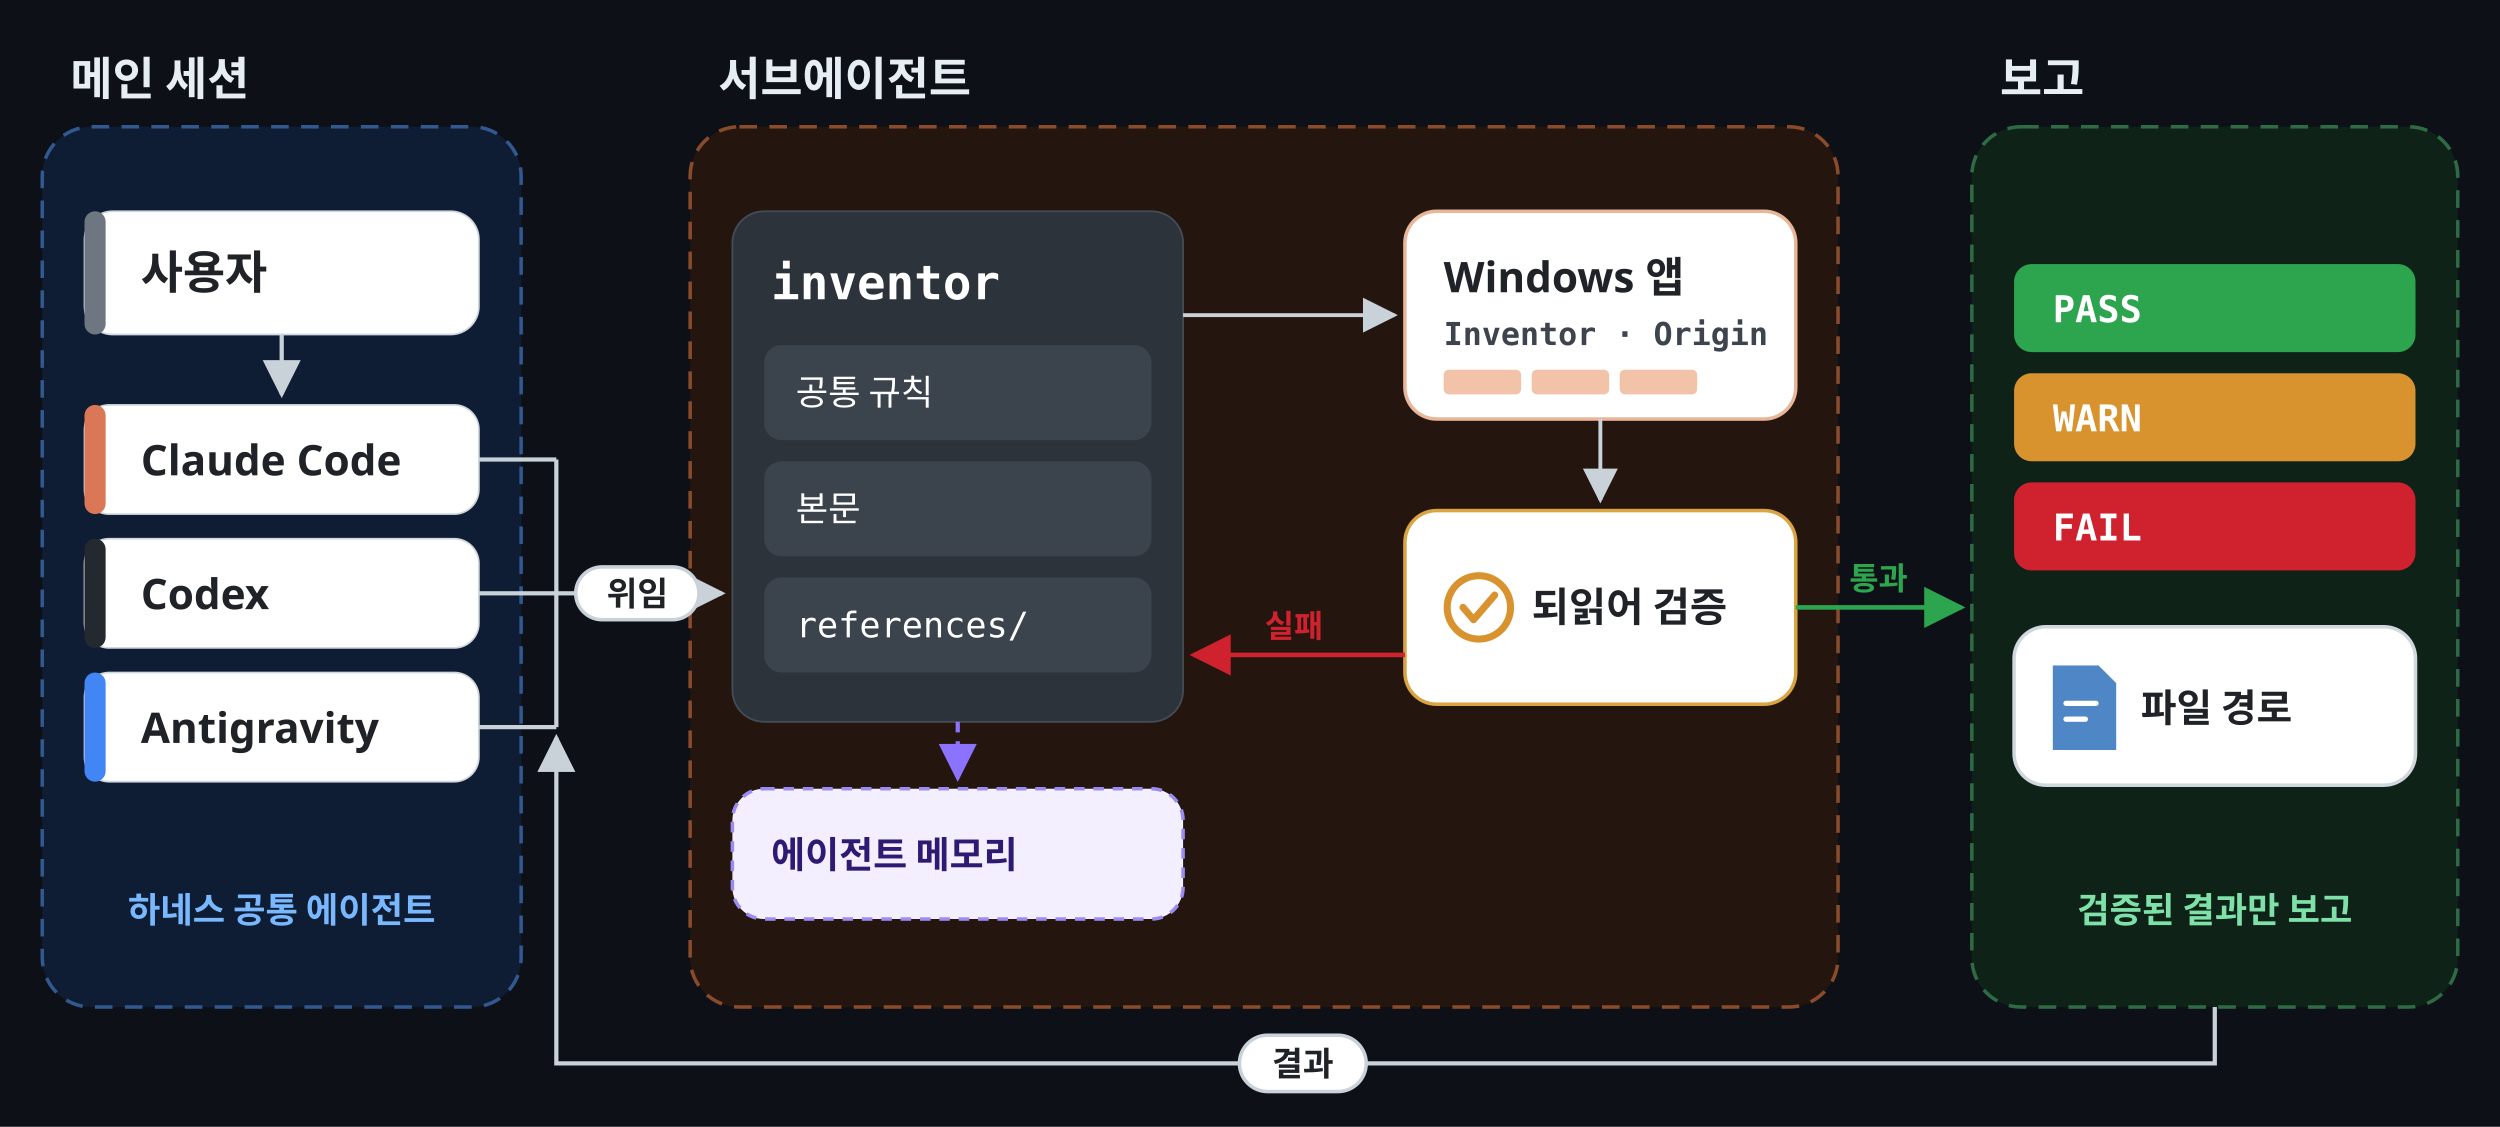
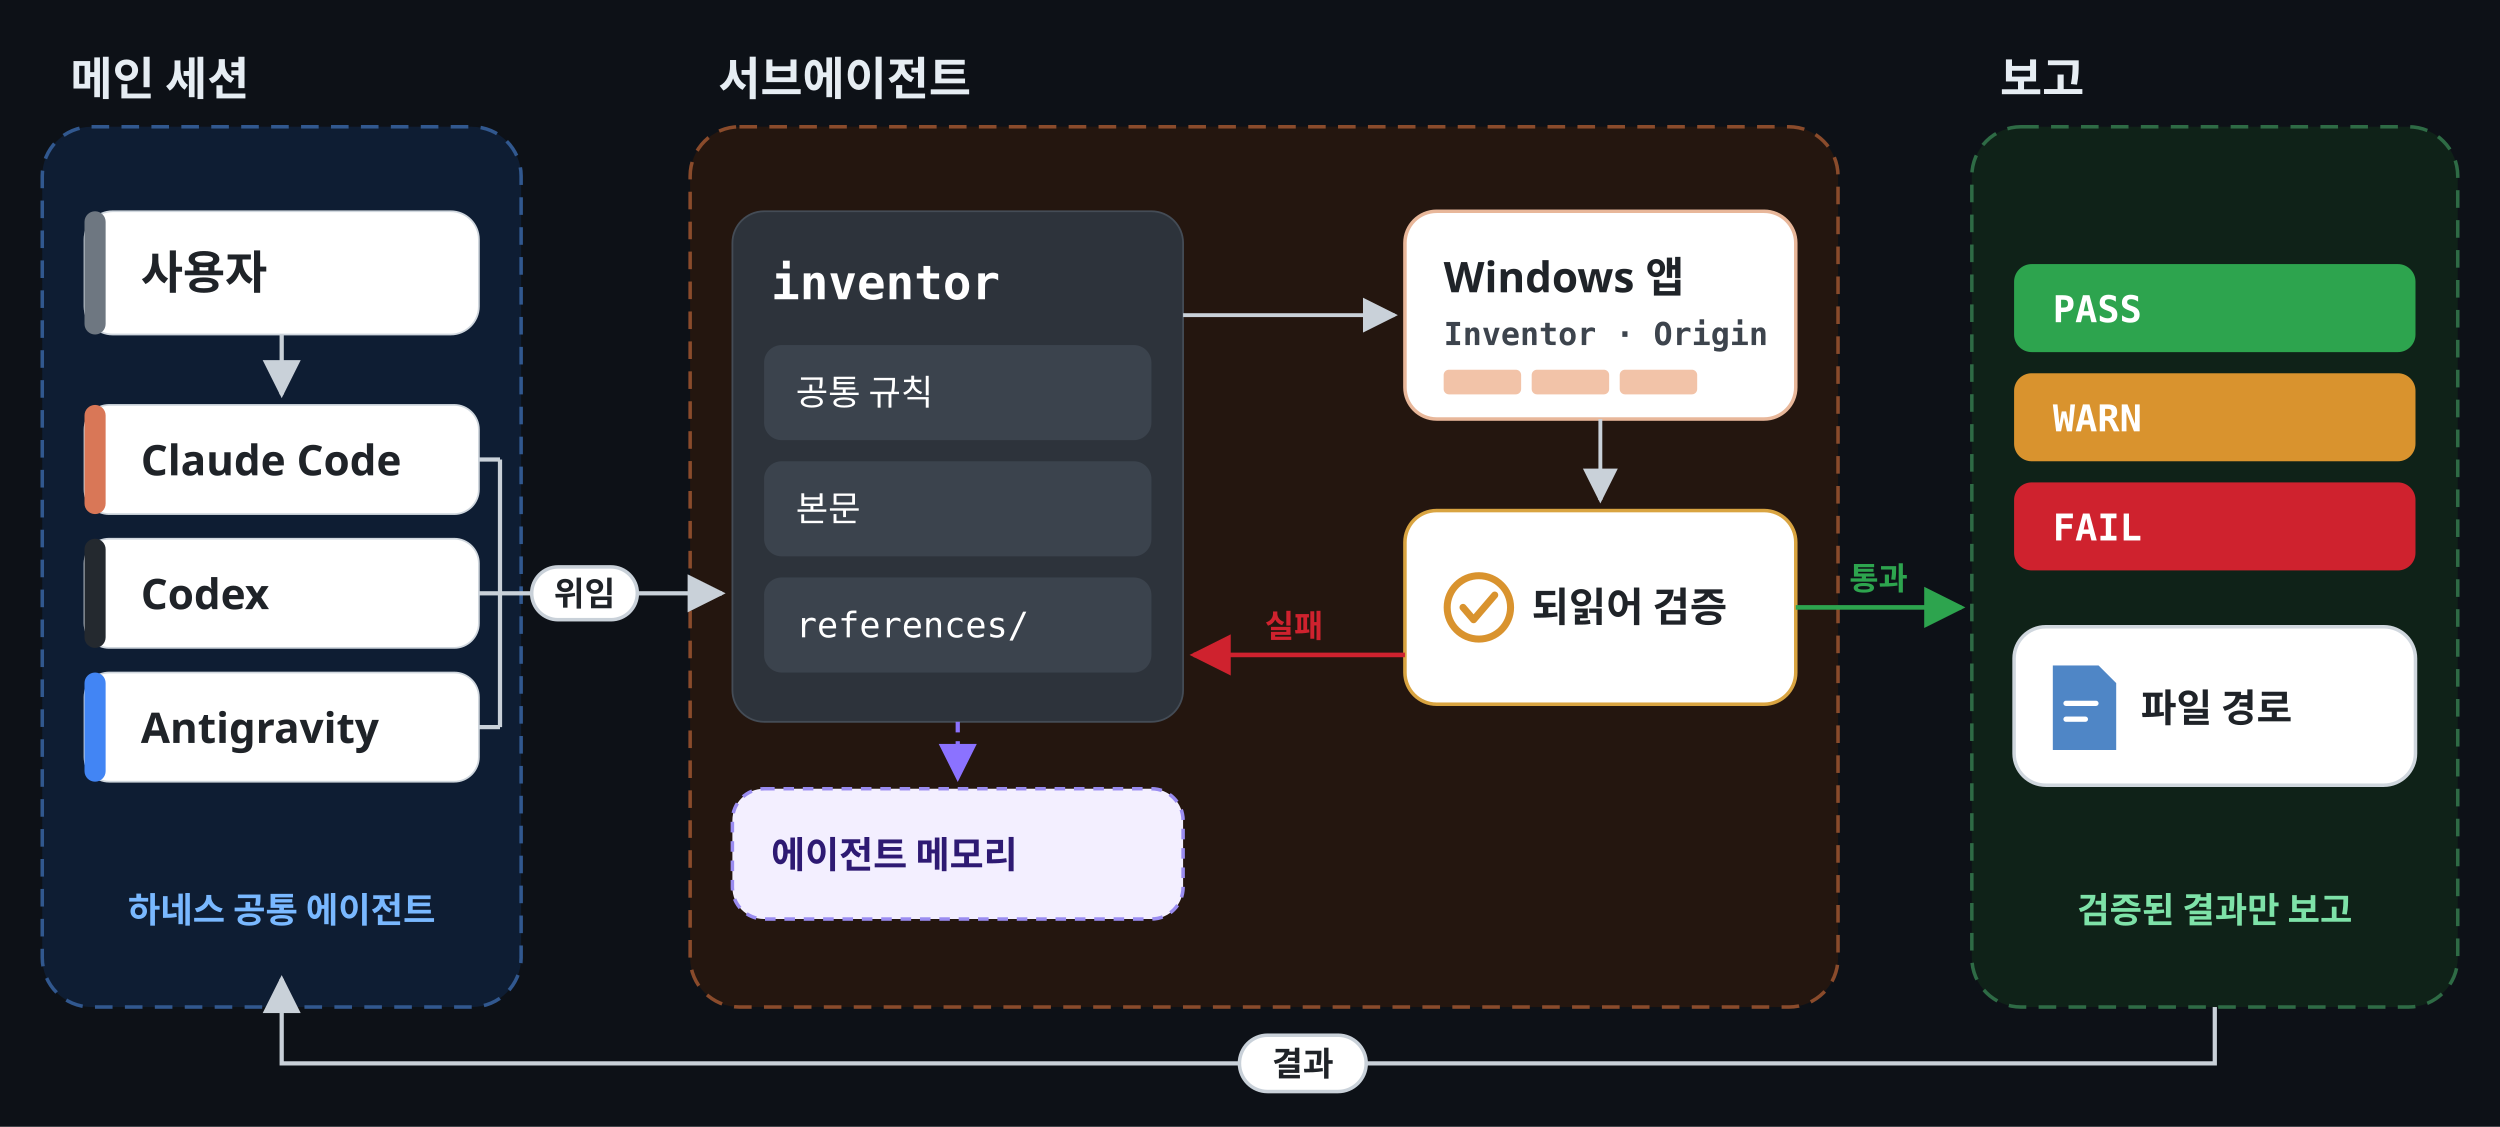
<svg xmlns="http://www.w3.org/2000/svg" viewBox="0 0 1420 640" width="1420" height="640" font-family="Pretendard, 'Noto Sans KR', 'Malgun Gothic', 'Apple SD Gothic Neo', sans-serif">
  <defs>
    <marker id="ah" viewBox="0 0 10 10" refX="9" refY="5" markerWidth="9" markerHeight="9" orient="auto-start-reverse">
      <path d="M0,0 L10,5 L0,10 z" fill="#C9D1D9" />
    </marker>
    <marker id="ahr" viewBox="0 0 10 10" refX="9" refY="5" markerWidth="9" markerHeight="9" orient="auto-start-reverse">
      <path d="M0,0 L10,5 L0,10 z" fill="#CF222E" />
    </marker>
    <marker id="ahg" viewBox="0 0 10 10" refX="9" refY="5" markerWidth="9" markerHeight="9" orient="auto-start-reverse">
      <path d="M0,0 L10,5 L0,10 z" fill="#2DA44E" />
    </marker>
    <marker id="ahp" viewBox="0 0 10 10" refX="9" refY="5" markerWidth="9" markerHeight="9" orient="auto-start-reverse">
      <path d="M0,0 L10,5 L0,10 z" fill="#8B72FF" />
    </marker>
  </defs>
  <rect width="1420" height="640" fill="#0D1117" />
  <g font-size="26" font-weight="700" fill="#E6EDF3">
    <text x="40" y="54">메인 세션</text>
    <text x="408" y="54">서브에이전트</text>
    <text x="1136" y="54">보고</text>
  </g>
  <rect x="24" y="72" width="272" height="500" rx="28" fill="#0E1D33" stroke="#31588F" stroke-width="2" stroke-dasharray="10 7" />
  <rect x="392" y="72" width="652" height="500" rx="28" fill="#24160F" stroke="#8A4B2B" stroke-width="2" stroke-dasharray="10 7" />
  <rect x="1120" y="72" width="276" height="500" rx="28" fill="#0F2218" stroke="#2E6B45" stroke-width="2" stroke-dasharray="10 7" />
  <g font-size="26" font-weight="700" fill="#1F2328">
    <rect x="48" y="120" width="224" height="70" rx="16" fill="#FFFFFF" stroke="#D0D7DE" />
    <rect x="48" y="120" width="12" height="70" rx="6" fill="#6E7781" />
    <text x="80" y="164">사용자</text>
  </g>
  <path d="M160 190 V224" stroke="#C9D1D9" stroke-width="2.4" fill="none" marker-end="url(#ah)" />
  <g font-size="24" font-weight="700" fill="#1F2328">
    <rect x="48" y="230" width="224" height="62" rx="14" fill="#FFFFFF" stroke="#D0D7DE" />
    <rect x="48" y="230" width="12" height="62" rx="6" fill="#D97757" />
    <text x="80" y="270">Claude Code</text>
    <rect x="48" y="306" width="224" height="62" rx="14" fill="#FFFFFF" stroke="#D0D7DE" />
    <rect x="48" y="306" width="12" height="62" rx="6" fill="#24292F" />
    <text x="80" y="346">Codex</text>
    <rect x="48" y="382" width="224" height="62" rx="14" fill="#FFFFFF" stroke="#D0D7DE" />
    <rect x="48" y="382" width="12" height="62" rx="6" fill="#4285F4" />
    <text x="80" y="422">Antigravity</text>
  </g>
  <text x="160" y="524" font-size="20" font-weight="700" fill="#79B8FF" text-anchor="middle">하네스 공통 에이전트</text>
  <g>
    <rect x="416" y="120" width="256" height="290" rx="18" fill="#2D333B" stroke="#444C56" />
    <text x="438" y="170" font-size="27" font-weight="700" fill="#FFFFFF" font-family="Consolas, 'D2Coding', monospace">inventor</text>
    <g font-size="20" fill="#FFFFFF">
      <rect x="434" y="196" width="220" height="54" rx="10" fill="#3B434D" />
      <text x="452" y="230">공통 규칙</text>
      <rect x="434" y="262" width="220" height="54" rx="10" fill="#3B434D" />
      <text x="452" y="296">본문</text>
      <rect x="434" y="328" width="220" height="54" rx="10" fill="#3B434D" />
      <text x="452" y="362" font-family="Consolas, 'D2Coding', monospace">references/</text>
    </g>
    <rect x="416" y="448" width="256" height="74" rx="18" fill="#F3EFFF" stroke="#9A8CF0" stroke-width="2" stroke-dasharray="6 5" />
    <text x="438" y="493" font-size="21" font-weight="700" fill="#2E1A73">에이전트 메모리</text>
    <path d="M544 410 V442" stroke="#8B72FF" stroke-width="2.4" stroke-dasharray="6 5" fill="none" marker-end="url(#ahp)" />
    <rect x="798" y="120" width="222" height="118" rx="18" fill="#FFFFFF" stroke="#E8B79A" stroke-width="2" />
    <text x="820" y="166" font-size="24" font-weight="700" fill="#1F2328">Windows 앱</text>
    <text x="820" y="196" font-size="18" font-weight="600" fill="#3D444D" font-family="Consolas, 'D2Coding', monospace">Inventor · Origin</text>
    <rect x="820" y="210" width="44" height="14" rx="3" fill="#F2C3A8" />
    <rect x="870" y="210" width="44" height="14" rx="3" fill="#F2C3A8" />
    <rect x="920" y="210" width="44" height="14" rx="3" fill="#F2C3A8" />
    <rect x="798" y="290" width="222" height="110" rx="18" fill="#FFFFFF" stroke="#D9A441" stroke-width="2" />
    <circle cx="840" cy="345" r="18" fill="none" stroke="#D9932E" stroke-width="4" />
    <path d="M831 345 l6 7 l12 -14" fill="none" stroke="#D9932E" stroke-width="4" stroke-linecap="round" stroke-linejoin="round" />
    <text x="870" y="353" font-size="23" font-weight="700" fill="#1F2328">되읽어 검증</text>
  </g>
  <g stroke="#C9D1D9" stroke-width="2.2" fill="none">
    <path d="M672 179 H792" marker-end="url(#ah)" />
    <path d="M909 238 V284" marker-end="url(#ah)" />
  </g>
  <path d="M798 372 H678" stroke="#CF222E" stroke-width="2.6" fill="none" marker-end="url(#ahr)" />
  <text x="735" y="362" font-size="18" font-weight="700" fill="#CF222E" text-anchor="middle">실패</text>
  <g font-size="21" font-weight="700" fill="#FFFFFF" font-family="Consolas, 'D2Coding', monospace">
    <rect x="1144" y="150" width="228" height="50" rx="10" fill="#2DA44E" />
    <text x="1166" y="183">PASS</text>
    <rect x="1144" y="212" width="228" height="50" rx="10" fill="#D9932E" />
    <text x="1166" y="245">WARN</text>
    <rect x="1144" y="274" width="228" height="50" rx="10" fill="#CF222E" />
    <text x="1166" y="307">FAIL</text>
  </g>
  <rect x="1144" y="356" width="228" height="90" rx="18" fill="#FFFFFF" stroke="#D0D7DE" stroke-width="2" />
  <path d="M1166 378 h26 l10 10 v38 h-36 z" fill="#4F86C6" />
  <rect x="1172" y="398" width="20" height="3" rx="1.5" fill="#FFFFFF" />
  <rect x="1172" y="407" width="14" height="3" rx="1.5" fill="#FFFFFF" />
  <text x="1216" y="410" font-size="22" font-weight="700" fill="#1F2328">파일 경로</text>
  <text x="1258" y="524" font-size="20" font-weight="700" fill="#7EE2A8" text-anchor="middle">검증된 결과만 보고</text>
-   <path d="M272 261 H316 M272 337 H316 M272 413 H316 M316 261 V413" stroke="#C9D1D9" stroke-width="2.4" fill="none" />
-   <path d="M316 337 H410" stroke="#C9D1D9" stroke-width="2.4" fill="none" marker-end="url(#ah)" />
+   <path d="M272 261 H284 M272 337 H284 M272 413 H284 M284 261 V413" stroke="#C9D1D9" stroke-width="2.4" fill="none" />
+   <path d="M284 337 H410" stroke="#C9D1D9" stroke-width="2.4" fill="none" marker-end="url(#ah)" />
  <path d="M1020 345 H1114" stroke="#2DA44E" stroke-width="2.6" fill="none" marker-end="url(#ahg)" />
  <text x="1067" y="335" font-size="18" font-weight="700" fill="#2DA44E" text-anchor="middle">통과</text>
-   <path d="M1258 572 V604 H316 V419" stroke="#C9D1D9" stroke-width="2.4" fill="none" marker-end="url(#ah)" />
-   <rect x="327" y="322" width="70" height="30" rx="15" fill="#FFFFFF" stroke="#C9D1D9" stroke-width="2" />
-   <text x="362" y="344" font-size="19" font-weight="700" fill="#1F2328" text-anchor="middle">위임</text>
+   <path d="M1258 572 V604 H160 V556" stroke="#C9D1D9" stroke-width="2.4" fill="none" marker-end="url(#ah)" />
+   <rect x="302" y="322" width="60" height="30" rx="15" fill="#FFFFFF" stroke="#C9D1D9" stroke-width="2" />
+   <text x="332" y="344" font-size="19" font-weight="700" fill="#1F2328" text-anchor="middle">위임</text>
  <rect x="704" y="588" width="72" height="32" rx="16" fill="#FFFFFF" stroke="#C9D1D9" stroke-width="2" />
  <text x="740" y="611" font-size="19" font-weight="700" fill="#1F2328" text-anchor="middle">결과</text>
</svg>
